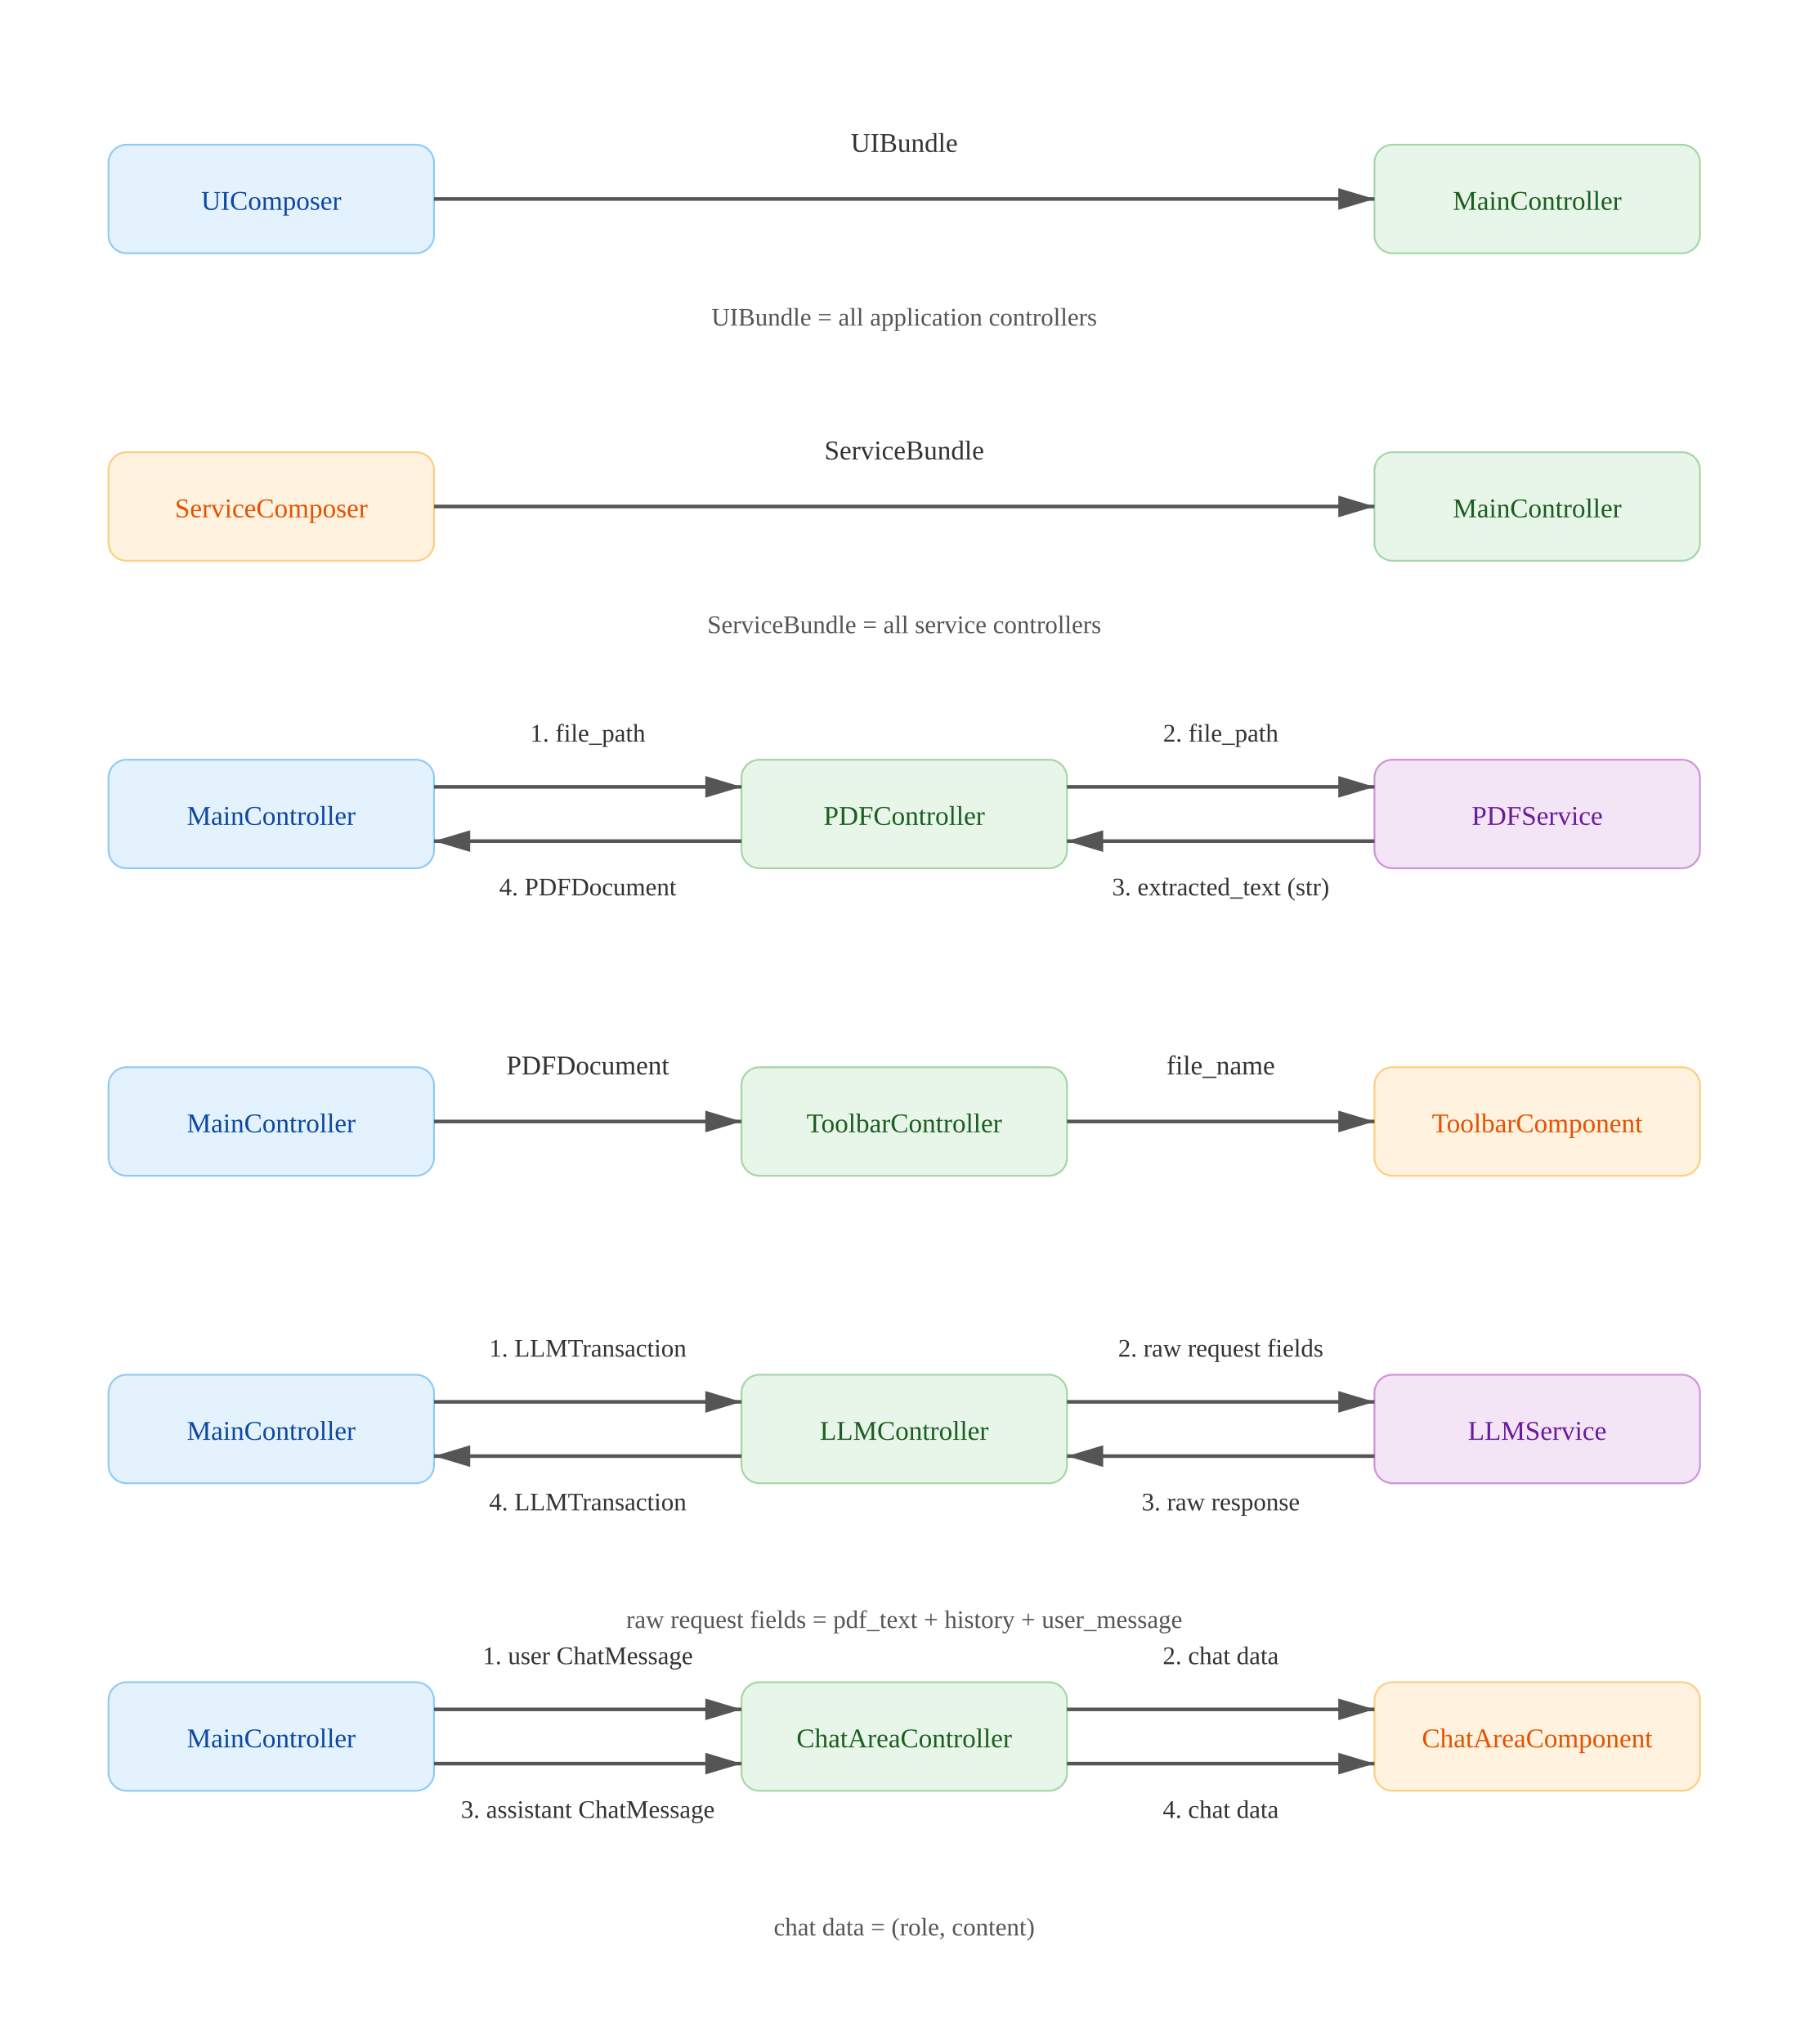
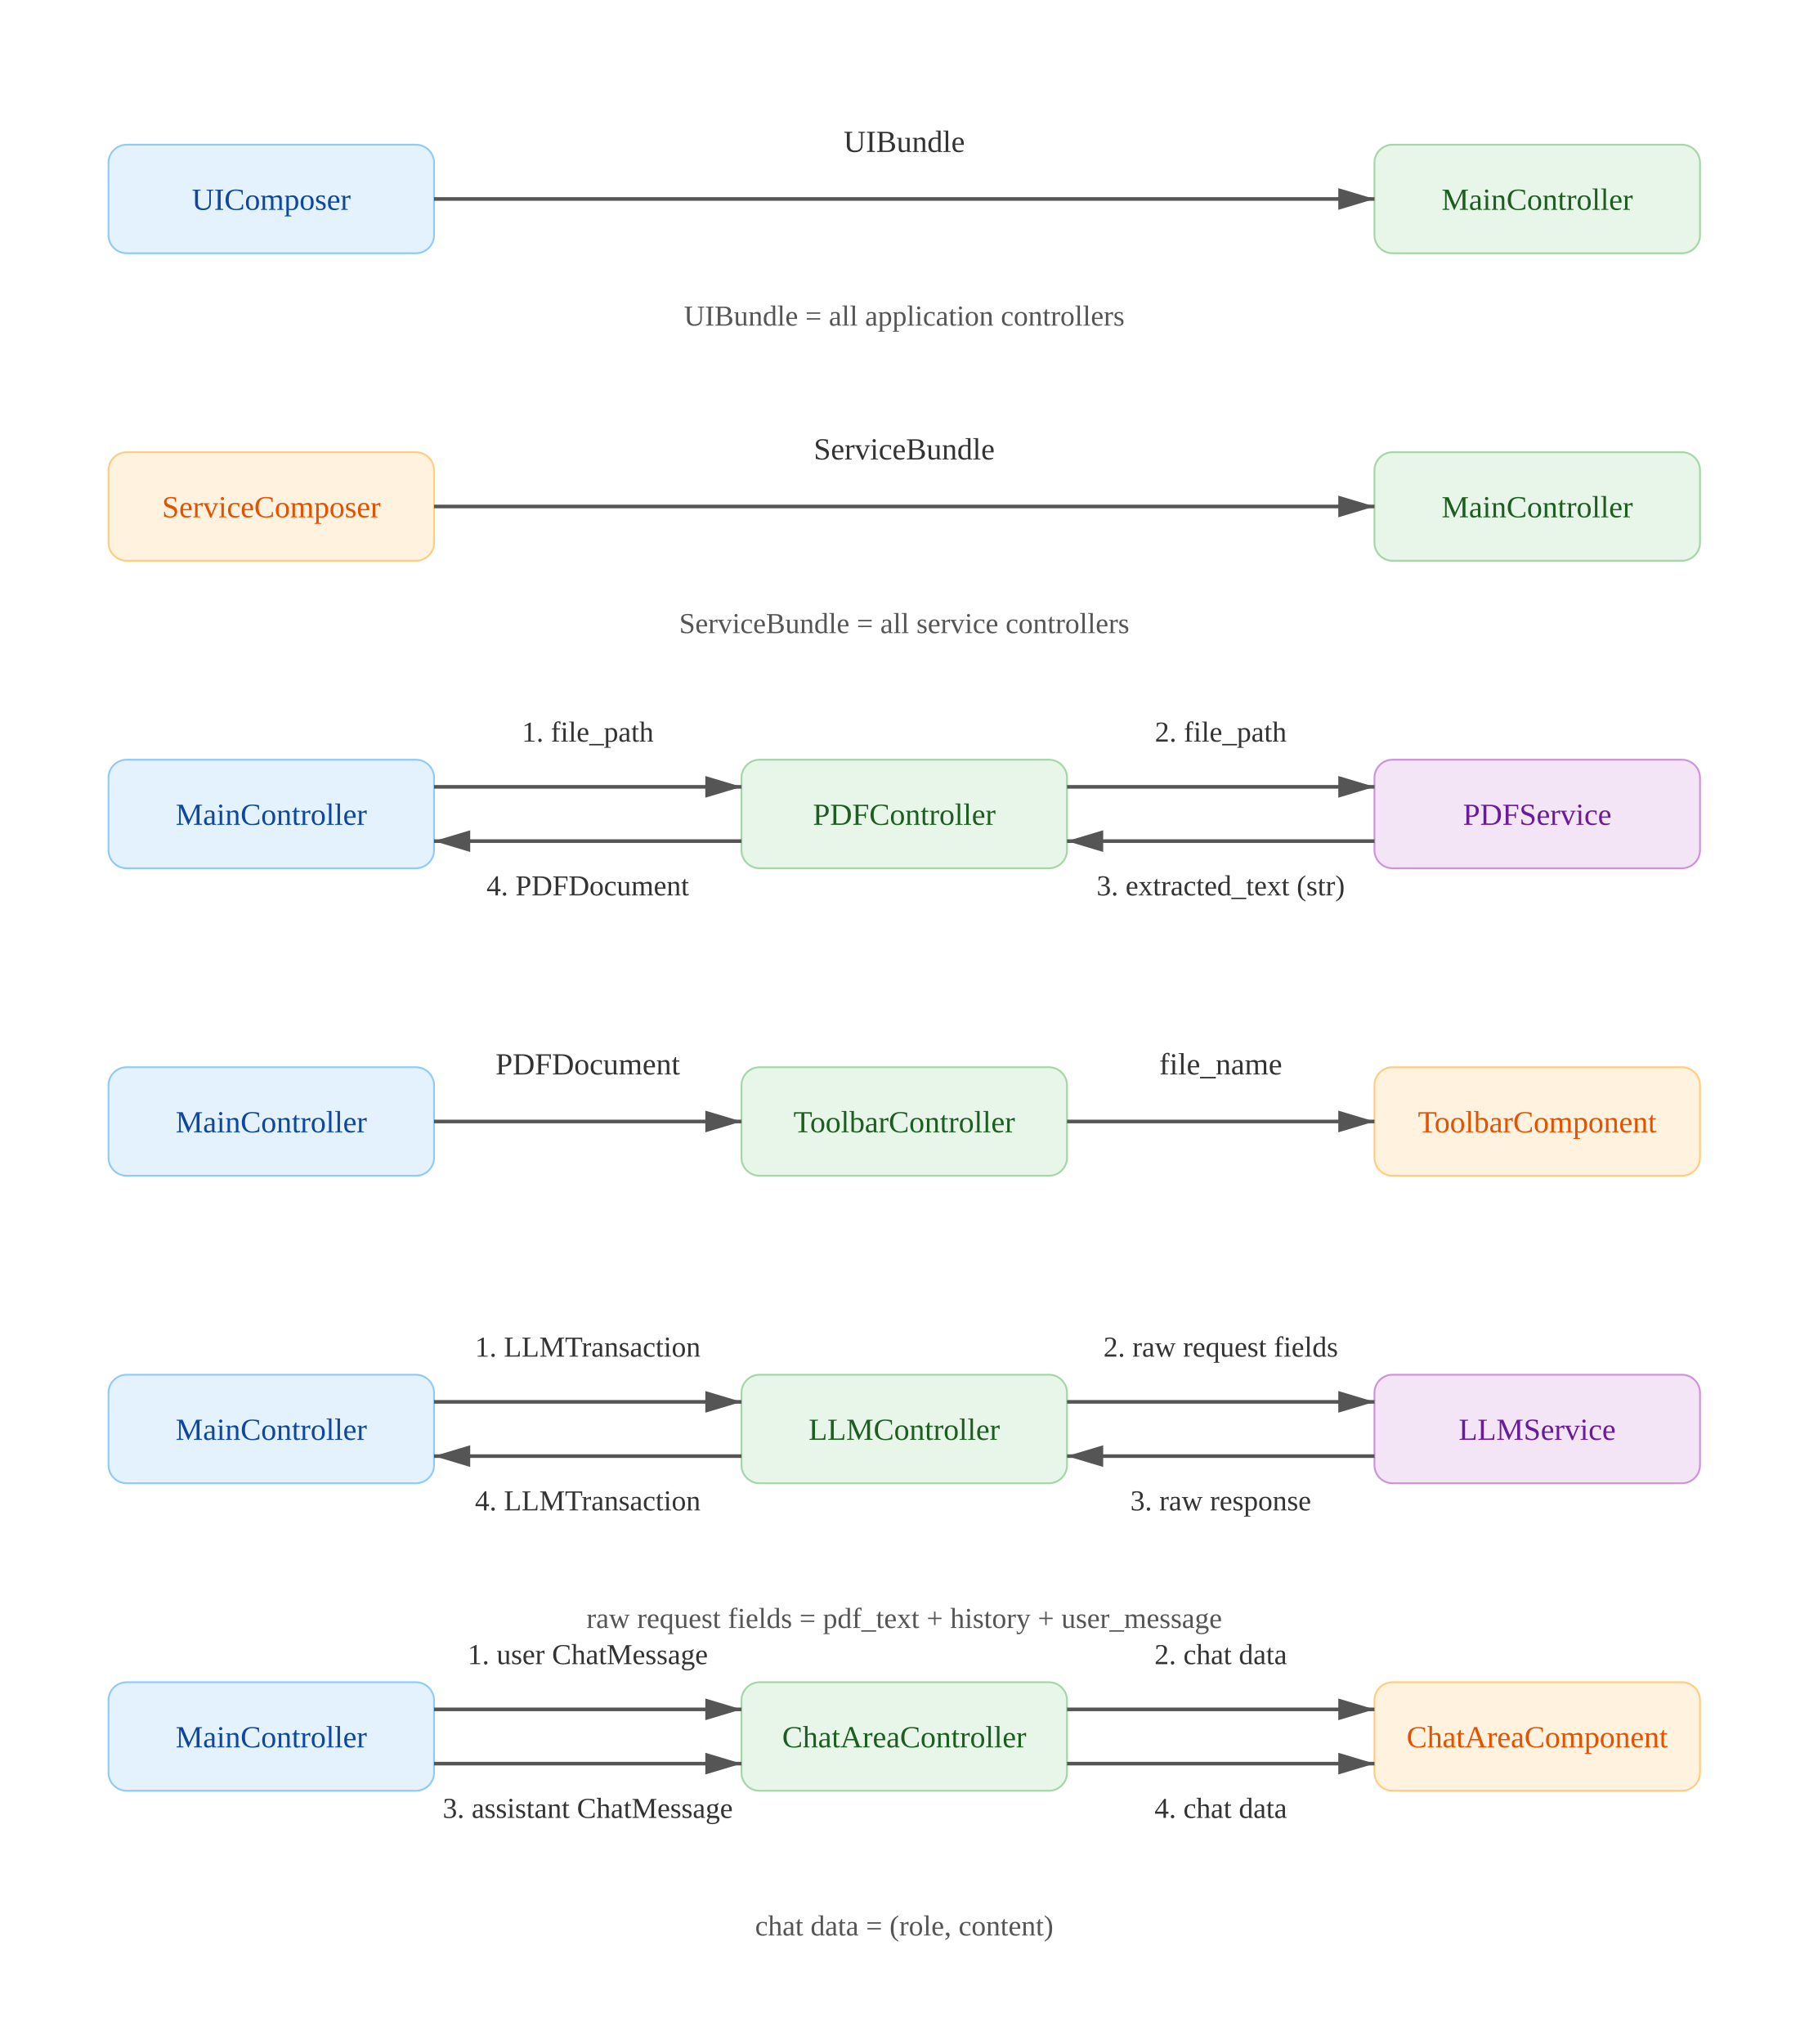
<svg xmlns="http://www.w3.org/2000/svg" width="1000" height="1130">
  <defs>
    <marker id="arrow" markerWidth="10" markerHeight="10" refX="10" refY="3" orient="auto">
      <path d="M0,0 L10,3 L0,6 Z" fill="#555" />
    </marker>
  </defs>
  <rect x="60" y="80" width="180" height="60" rx="10" fill="#e3f2fd" stroke="#90caf9" />
-   <text x="150" y="116" text-anchor="middle" fill="#0d47a1" font-size="15">
+   <text x="150" y="116" text-anchor="middle" fill="#0d47a1" font-size="17">
    UIComposer
  </text>
  <rect x="760" y="80" width="180" height="60" rx="10" fill="#e8f5e9" stroke="#a5d6a7" />
-   <text x="850" y="116" text-anchor="middle" fill="#1b5e20" font-size="15">
+   <text x="850" y="116" text-anchor="middle" fill="#1b5e20" font-size="17">
    MainController
  </text>
  <line x1="240" y1="110" x2="760" y2="110" stroke="#555" stroke-width="2" marker-end="url(#arrow)" />
-   <text x="500" y="84" text-anchor="middle" font-size="15" fill="#333">
+   <text x="500" y="84" text-anchor="middle" font-size="17" fill="#333">
    UIBundle
  </text>
-   <text x="500" y="180" text-anchor="middle" font-size="14" fill="#555">
+   <text x="500" y="180" text-anchor="middle" font-size="16" fill="#555">
    UIBundle = all application controllers
  </text>
  <rect x="60" y="250" width="180" height="60" rx="10" fill="#fff3e0" stroke="#ffcc80" />
-   <text x="150" y="286" text-anchor="middle" fill="#e65100" font-size="15">
+   <text x="150" y="286" text-anchor="middle" fill="#e65100" font-size="17">
    ServiceComposer
  </text>
  <rect x="760" y="250" width="180" height="60" rx="10" fill="#e8f5e9" stroke="#a5d6a7" />
-   <text x="850" y="286" text-anchor="middle" fill="#1b5e20" font-size="15">
+   <text x="850" y="286" text-anchor="middle" fill="#1b5e20" font-size="17">
    MainController
  </text>
  <line x1="240" y1="280" x2="760" y2="280" stroke="#555" stroke-width="2" marker-end="url(#arrow)" />
-   <text x="500" y="254" text-anchor="middle" font-size="15" fill="#333">
+   <text x="500" y="254" text-anchor="middle" font-size="17" fill="#333">
    ServiceBundle
  </text>
-   <text x="500" y="350" text-anchor="middle" font-size="14" fill="#555">
+   <text x="500" y="350" text-anchor="middle" font-size="16" fill="#555">
    ServiceBundle = all service controllers
  </text>
  <rect x="60" y="420" width="180" height="60" rx="10" fill="#e3f2fd" stroke="#90caf9" />
-   <text x="150" y="456" text-anchor="middle" fill="#0d47a1" font-size="15">
+   <text x="150" y="456" text-anchor="middle" fill="#0d47a1" font-size="17">
    MainController
  </text>
  <rect x="410" y="420" width="180" height="60" rx="10" fill="#e8f5e9" stroke="#a5d6a7" />
-   <text x="500" y="456" text-anchor="middle" fill="#1b5e20" font-size="15">
+   <text x="500" y="456" text-anchor="middle" fill="#1b5e20" font-size="17">
    PDFController
  </text>
  <rect x="760" y="420" width="180" height="60" rx="10" fill="#f3e5f5" stroke="#ce93d8" />
-   <text x="850" y="456" text-anchor="middle" fill="#6a1b9a" font-size="15">
+   <text x="850" y="456" text-anchor="middle" fill="#6a1b9a" font-size="17">
    PDFService
  </text>
  <line x1="240" y1="435" x2="410" y2="435" stroke="#555" stroke-width="2" marker-end="url(#arrow)" />
-   <text x="325" y="410" text-anchor="middle" font-size="14" fill="#333">
+   <text x="325" y="410" text-anchor="middle" font-size="16" fill="#333">
    1. file_path
  </text>
  <line x1="410" y1="465" x2="240" y2="465" stroke="#555" stroke-width="2" marker-end="url(#arrow)" />
-   <text x="325" y="495" text-anchor="middle" font-size="14" fill="#333">
+   <text x="325" y="495" text-anchor="middle" font-size="16" fill="#333">
    4. PDFDocument
  </text>
  <line x1="590" y1="435" x2="760" y2="435" stroke="#555" stroke-width="2" marker-end="url(#arrow)" />
-   <text x="675" y="410" text-anchor="middle" font-size="14" fill="#333">
+   <text x="675" y="410" text-anchor="middle" font-size="16" fill="#333">
    2. file_path
  </text>
  <line x1="760" y1="465" x2="590" y2="465" stroke="#555" stroke-width="2" marker-end="url(#arrow)" />
-   <text x="675" y="495" text-anchor="middle" font-size="14" fill="#333">
+   <text x="675" y="495" text-anchor="middle" font-size="16" fill="#333">
    3. extracted_text (str)
  </text>
  <rect x="60" y="590" width="180" height="60" rx="10" fill="#e3f2fd" stroke="#90caf9" />
-   <text x="150" y="626" text-anchor="middle" fill="#0d47a1" font-size="15">
+   <text x="150" y="626" text-anchor="middle" fill="#0d47a1" font-size="17">
    MainController
  </text>
  <rect x="410" y="590" width="180" height="60" rx="10" fill="#e8f5e9" stroke="#a5d6a7" />
-   <text x="500" y="626" text-anchor="middle" fill="#1b5e20" font-size="15">
+   <text x="500" y="626" text-anchor="middle" fill="#1b5e20" font-size="17">
    ToolbarController
  </text>
  <rect x="760" y="590" width="180" height="60" rx="10" fill="#fff3e0" stroke="#ffcc80" />
-   <text x="850" y="626" text-anchor="middle" fill="#e65100" font-size="15">
+   <text x="850" y="626" text-anchor="middle" fill="#e65100" font-size="17">
    ToolbarComponent
  </text>
  <line x1="240" y1="620" x2="410" y2="620" stroke="#555" stroke-width="2" marker-end="url(#arrow)" />
-   <text x="325" y="594" text-anchor="middle" font-size="15" fill="#333">
+   <text x="325" y="594" text-anchor="middle" font-size="17" fill="#333">
    PDFDocument
  </text>
  <line x1="590" y1="620" x2="760" y2="620" stroke="#555" stroke-width="2" marker-end="url(#arrow)" />
-   <text x="675" y="594" text-anchor="middle" font-size="15" fill="#333">
+   <text x="675" y="594" text-anchor="middle" font-size="17" fill="#333">
    file_name
  </text>
  <rect x="60" y="760" width="180" height="60" rx="10" fill="#e3f2fd" stroke="#90caf9" />
-   <text x="150" y="796" text-anchor="middle" fill="#0d47a1" font-size="15">
+   <text x="150" y="796" text-anchor="middle" fill="#0d47a1" font-size="17">
    MainController
  </text>
  <rect x="410" y="760" width="180" height="60" rx="10" fill="#e8f5e9" stroke="#a5d6a7" />
-   <text x="500" y="796" text-anchor="middle" fill="#1b5e20" font-size="15">
+   <text x="500" y="796" text-anchor="middle" fill="#1b5e20" font-size="17">
    LLMController
  </text>
  <rect x="760" y="760" width="180" height="60" rx="10" fill="#f3e5f5" stroke="#ce93d8" />
-   <text x="850" y="796" text-anchor="middle" fill="#6a1b9a" font-size="15">
+   <text x="850" y="796" text-anchor="middle" fill="#6a1b9a" font-size="17">
    LLMService
  </text>
  <line x1="240" y1="775" x2="410" y2="775" stroke="#555" stroke-width="2" marker-end="url(#arrow)" />
-   <text x="325" y="750" text-anchor="middle" font-size="14" fill="#333">
+   <text x="325" y="750" text-anchor="middle" font-size="16" fill="#333">
    1. LLMTransaction
  </text>
  <line x1="410" y1="805" x2="240" y2="805" stroke="#555" stroke-width="2" marker-end="url(#arrow)" />
-   <text x="325" y="835" text-anchor="middle" font-size="14" fill="#333">
+   <text x="325" y="835" text-anchor="middle" font-size="16" fill="#333">
    4. LLMTransaction
  </text>
  <line x1="590" y1="775" x2="760" y2="775" stroke="#555" stroke-width="2" marker-end="url(#arrow)" />
-   <text x="675" y="750" text-anchor="middle" font-size="14" fill="#333">
+   <text x="675" y="750" text-anchor="middle" font-size="16" fill="#333">
    2. raw request fields
  </text>
  <line x1="760" y1="805" x2="590" y2="805" stroke="#555" stroke-width="2" marker-end="url(#arrow)" />
-   <text x="675" y="835" text-anchor="middle" font-size="14" fill="#333">
+   <text x="675" y="835" text-anchor="middle" font-size="16" fill="#333">
    3. raw response
  </text>
-   <text x="500" y="900" text-anchor="middle" font-size="14" fill="#555">
+   <text x="500" y="900" text-anchor="middle" font-size="16" fill="#555">
    raw request fields = pdf_text + history + user_message
  </text>
  <rect x="60" y="930" width="180" height="60" rx="10" fill="#e3f2fd" stroke="#90caf9" />
-   <text x="150" y="966" text-anchor="middle" fill="#0d47a1" font-size="15">
+   <text x="150" y="966" text-anchor="middle" fill="#0d47a1" font-size="17">
    MainController
  </text>
  <rect x="410" y="930" width="180" height="60" rx="10" fill="#e8f5e9" stroke="#a5d6a7" />
-   <text x="500" y="966" text-anchor="middle" fill="#1b5e20" font-size="15">
+   <text x="500" y="966" text-anchor="middle" fill="#1b5e20" font-size="17">
    ChatAreaController
  </text>
  <rect x="760" y="930" width="180" height="60" rx="10" fill="#fff3e0" stroke="#ffcc80" />
-   <text x="850" y="966" text-anchor="middle" fill="#e65100" font-size="15">
+   <text x="850" y="966" text-anchor="middle" fill="#e65100" font-size="17">
    ChatAreaComponent
  </text>
  <line x1="240" y1="945" x2="410" y2="945" stroke="#555" stroke-width="2" marker-end="url(#arrow)" />
-   <text x="325" y="920" text-anchor="middle" font-size="14" fill="#333">
+   <text x="325" y="920" text-anchor="middle" font-size="16" fill="#333">
    1. user ChatMessage
  </text>
  <line x1="590" y1="945" x2="760" y2="945" stroke="#555" stroke-width="2" marker-end="url(#arrow)" />
-   <text x="675" y="920" text-anchor="middle" font-size="14" fill="#333">
+   <text x="675" y="920" text-anchor="middle" font-size="16" fill="#333">
    2. chat data
  </text>
  <line x1="240" y1="975" x2="410" y2="975" stroke="#555" stroke-width="2" marker-end="url(#arrow)" />
-   <text x="325" y="1005" text-anchor="middle" font-size="14" fill="#333">
+   <text x="325" y="1005" text-anchor="middle" font-size="16" fill="#333">
    3. assistant ChatMessage
  </text>
  <line x1="590" y1="975" x2="760" y2="975" stroke="#555" stroke-width="2" marker-end="url(#arrow)" />
-   <text x="675" y="1005" text-anchor="middle" font-size="14" fill="#333">
+   <text x="675" y="1005" text-anchor="middle" font-size="16" fill="#333">
    4. chat data
  </text>
-   <text x="500" y="1070" text-anchor="middle" font-size="14" fill="#555">
+   <text x="500" y="1070" text-anchor="middle" font-size="16" fill="#555">
    chat data = (role, content)
  </text>
</svg>
